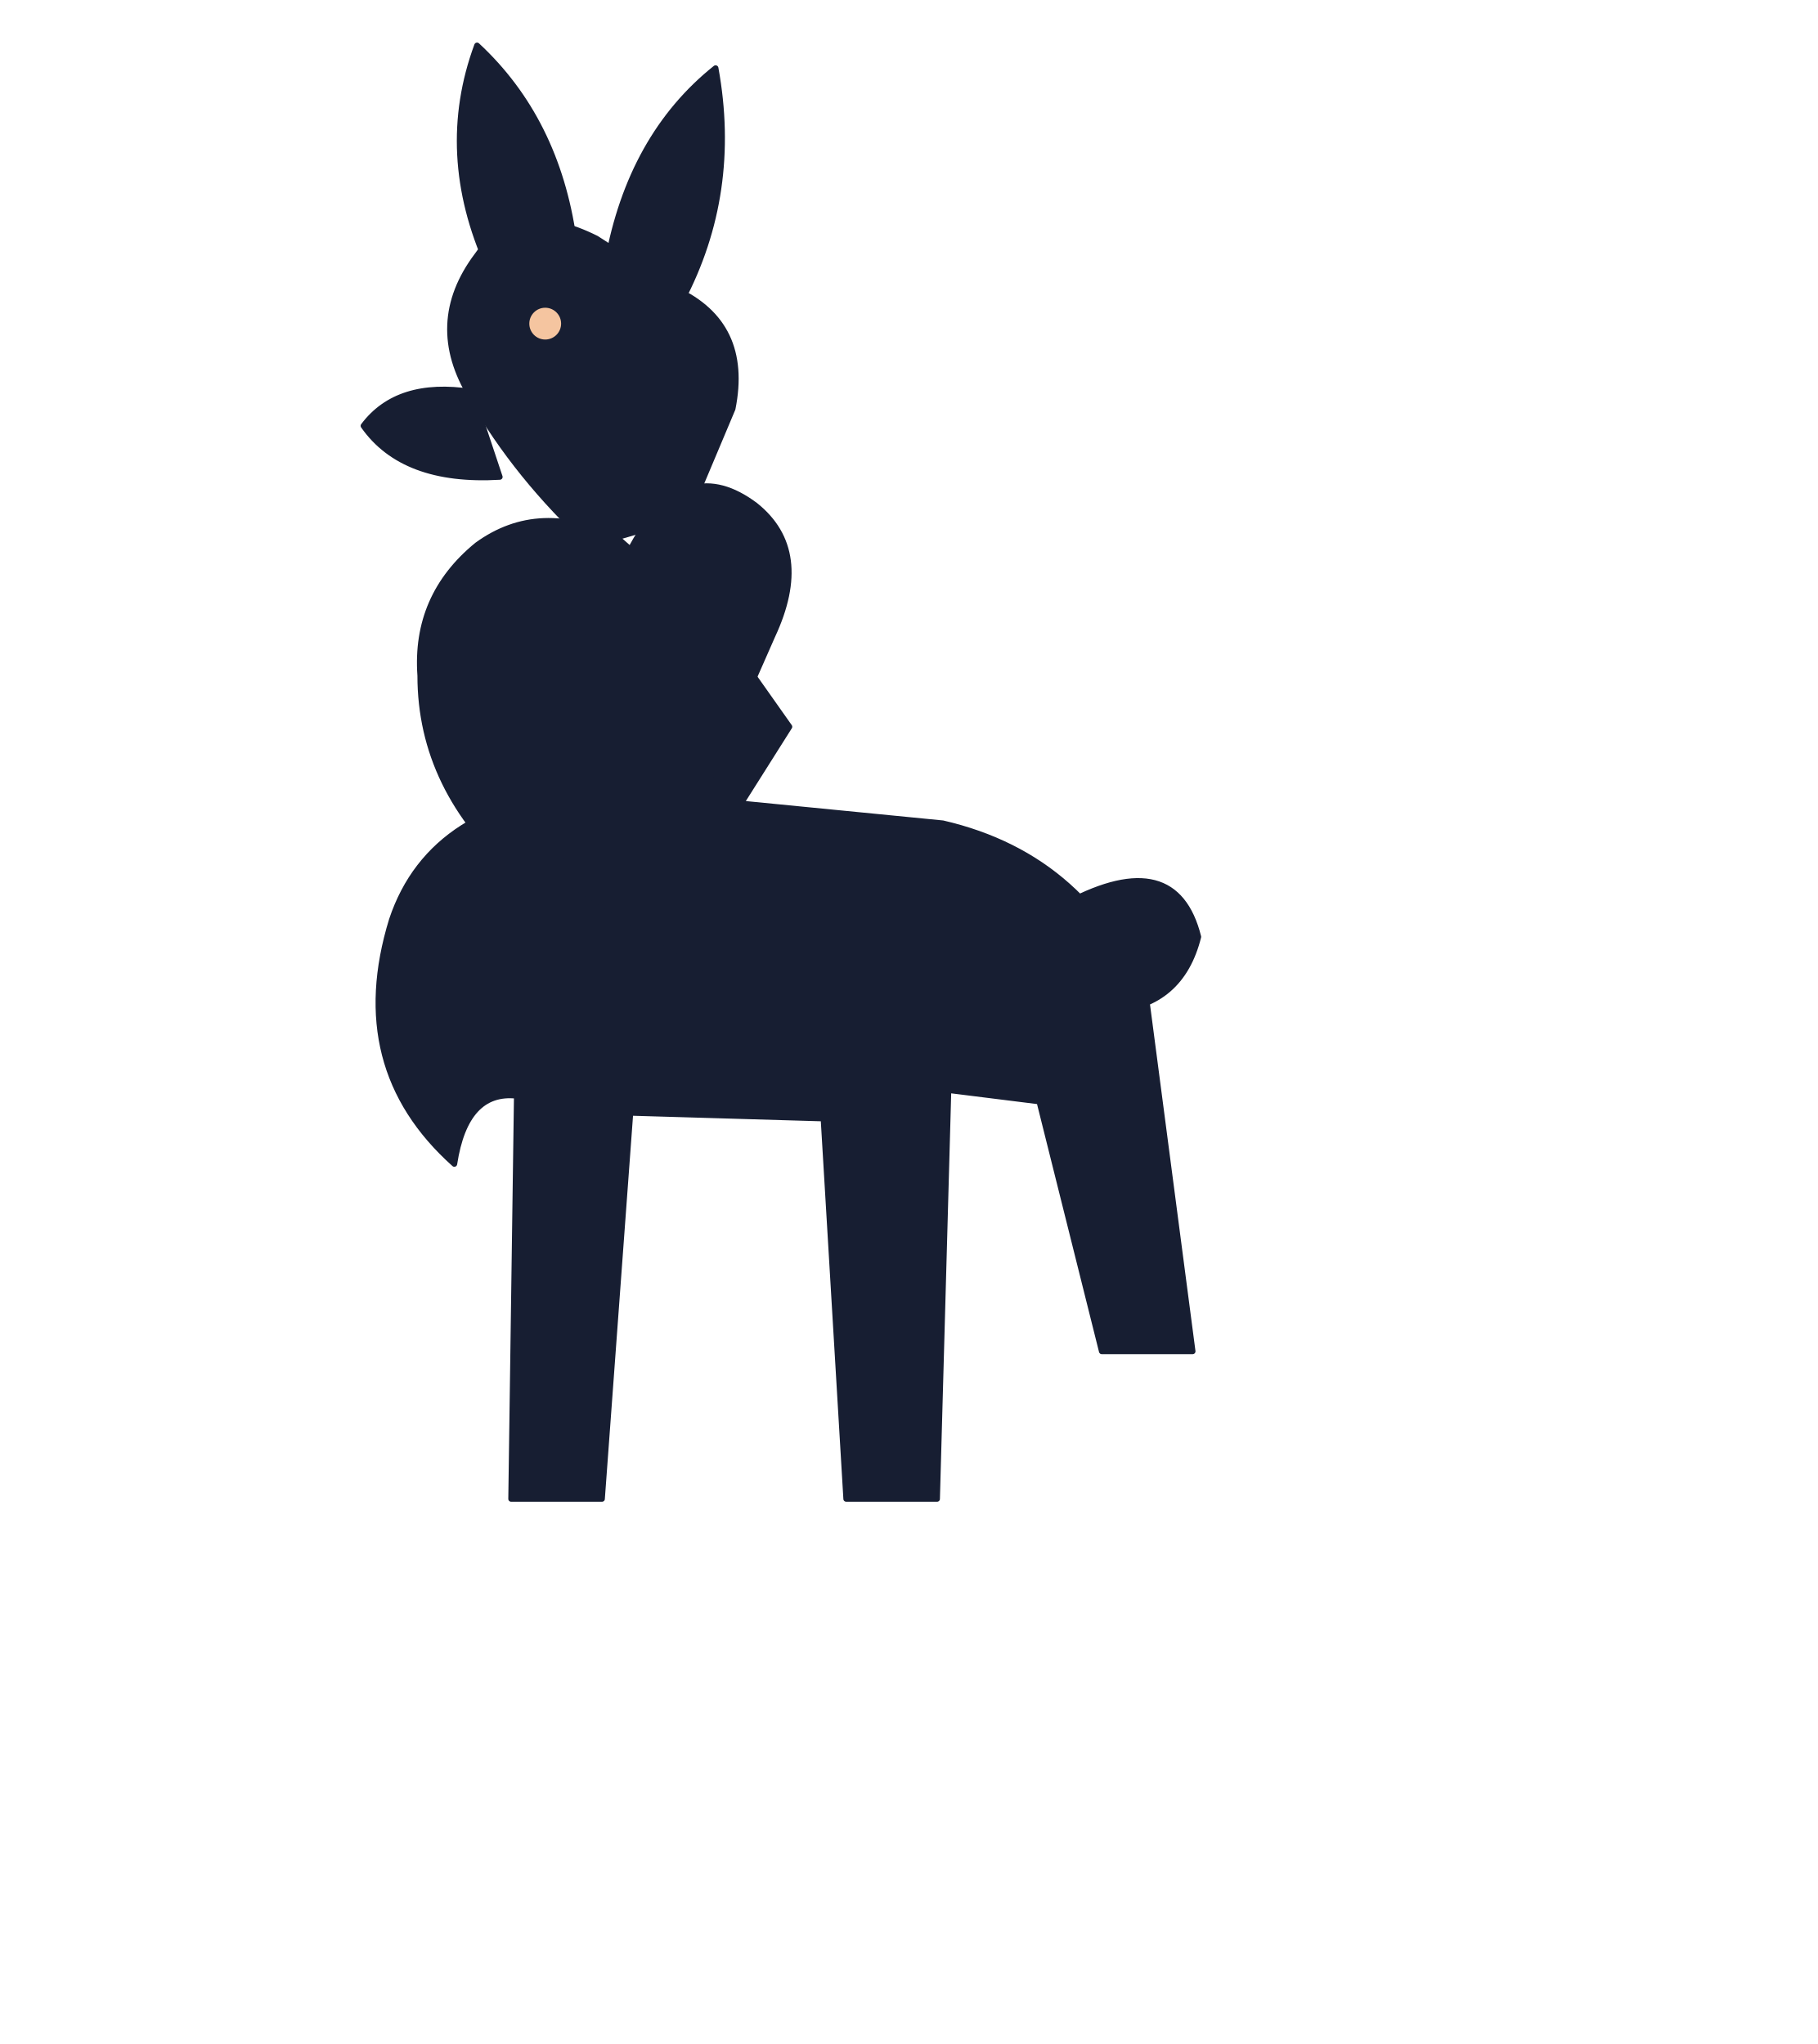
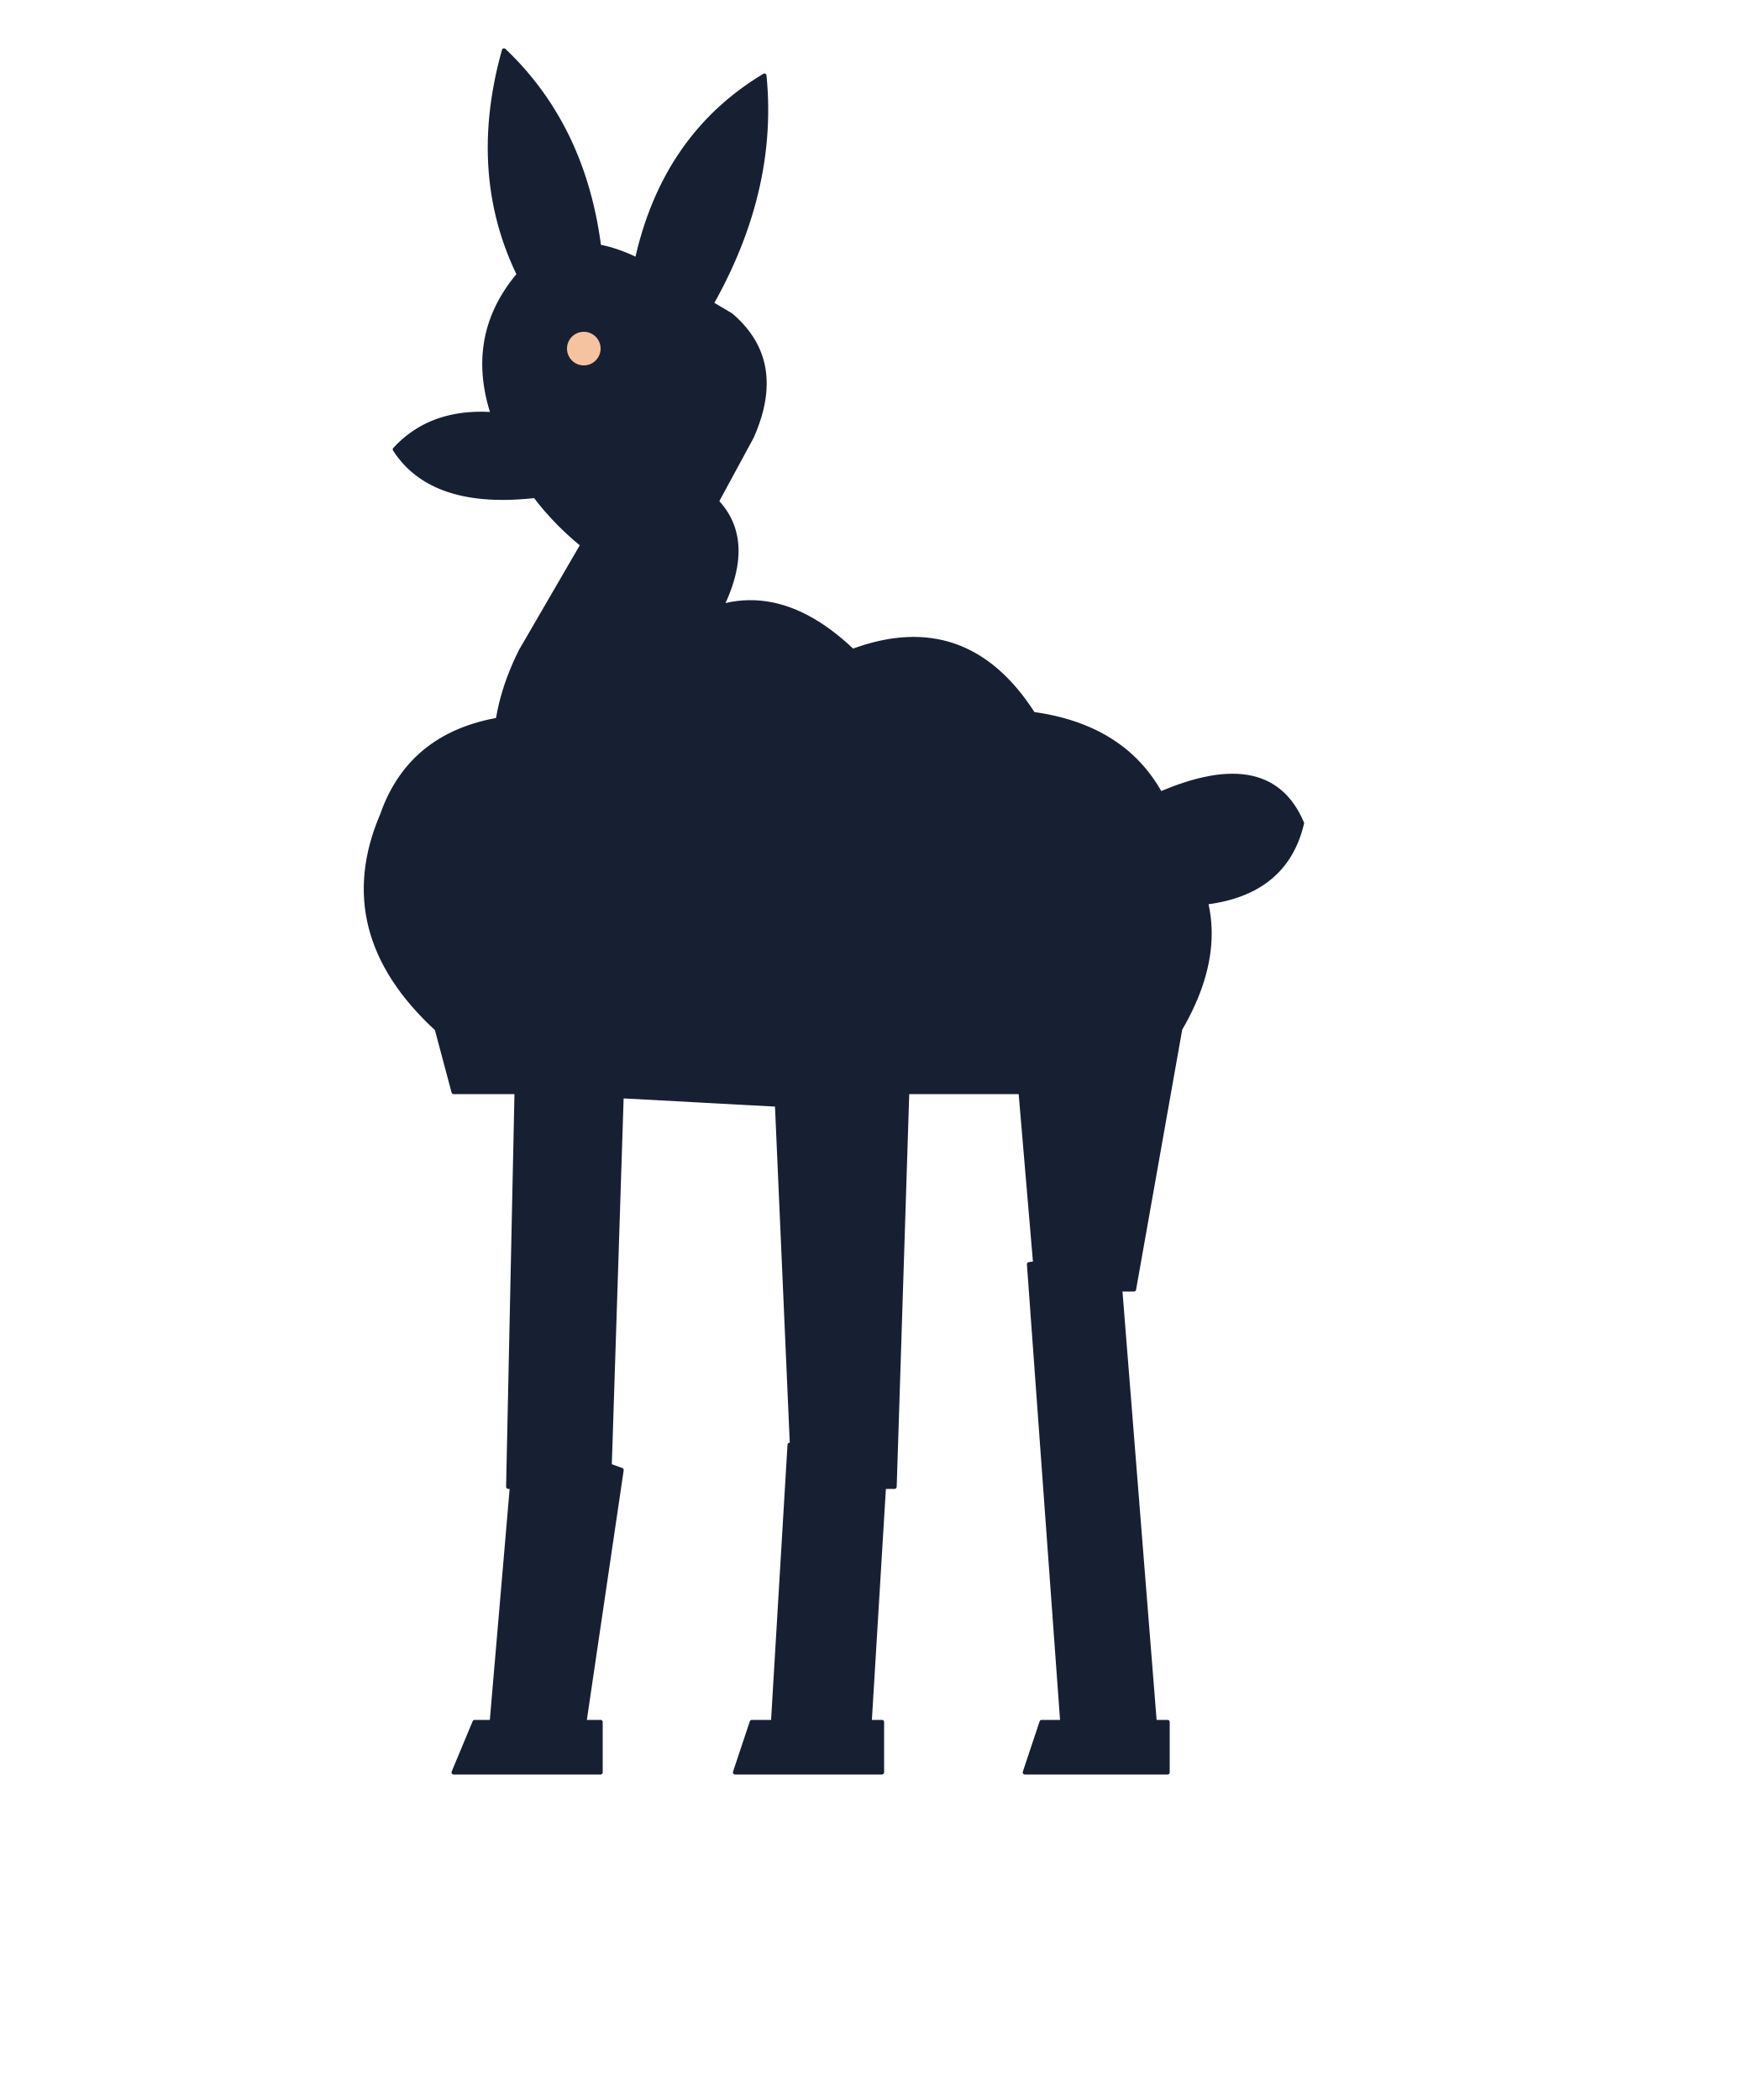
- <svg xmlns="http://www.w3.org/2000/svg" viewBox="0 0 320 360">
-   <g fill="#171e32" stroke="#171e32" stroke-linecap="round" stroke-linejoin="round">
-     <path d="M80 205 Q61 188 69 162 Q76 141 105 139 L166 145 Q192 151 202 177 L210 238 L194 238 L183 194 L167 192 L165 264 L149 264 L145 197 L111 196 L106 264 L90 264 L91 193 Q82 192 80 205Z" />
-     <path d="M91 154 Q74 139 74 119 Q73 105 84 96 Q95 88 109 95 L127 111 L139 128 L127 147 L110 158Z" />
-     <path d="M101 156 Q91 138 99 118 L112 95 Q121 80 133 89 Q143 97 136 112 L125 137 L125 171Z" />
-     <path d="M104 96 Q91 84 83 70 Q75 57 84 45 Q91 35 105 42 L119 51 Q132 57 129 72 L121 91Z" />
-     <path d="M86 47 Q77 27 84 8 Q98 21 101 42Z" />
-     <path d="M107 46 Q111 24 126 12 Q130 34 120 53Z" />
-     <path d="M83 69 Q70 67 64 75 Q71 85 88 84Z" />
-     <path d="M188 159 Q207 149 211 165 Q208 177 196 178Z" />
+ <svg xmlns="http://www.w3.org/2000/svg" viewBox="0 0 420 500">
+   <g fill="#172033" stroke="#172033" stroke-linecap="round" stroke-linejoin="round">
+     <path d="M104 245 Q79 222 91 194 Q98 174 121 171 Q130 145 159 151 Q181 134 203 155 Q230 145 246 170 Q275 174 281 202 Q295 221 281 245 L270 307 L247 307 L243 260 L216 260 L213 354 L189 354 L185 263 L148 261 L145 354 L121 354 L123 260 L108 260Z" />
+     <path d="M126 204 Q111 181 124 155 L142 124 Q153 105 168 117 Q181 127 171 146 L157 177 L160 220Z" />
+     <path d="M143 133 Q126 121 119 103 Q110 82 123 66 Q134 53 152 62 L174 75 Q187 86 179 104 L166 128Z" />
+     <path d="M126 70 Q111 44 120 12 Q140 31 143 62Z" />
+     <path d="M151 65 Q157 33 182 18 Q185 48 166 78Z" />
+     <path d="M126 100 Q105 95 94 107 Q103 121 128 118 L145 111Z" />
+     <path d="M274 190 Q302 177 310 196 Q306 213 286 215Z" />
+     <path d="M123 341 L117 411 L139 411 L148 350Z M188 344 L184 411 L207 411 L211 345Z M245 301 L253 411 L275 411 L266 298Z" />
+     <path d="M113 410 H143 V422 H108Z M179 410 H210 V422 H175Z M248 410 H278 V422 H244Z" />
  </g>
-   <circle cx="96" cy="57" r="2.8" fill="#f5c5a0" />
+   <circle cx="139" cy="83" r="4" fill="#f6c3a0" />
</svg>
